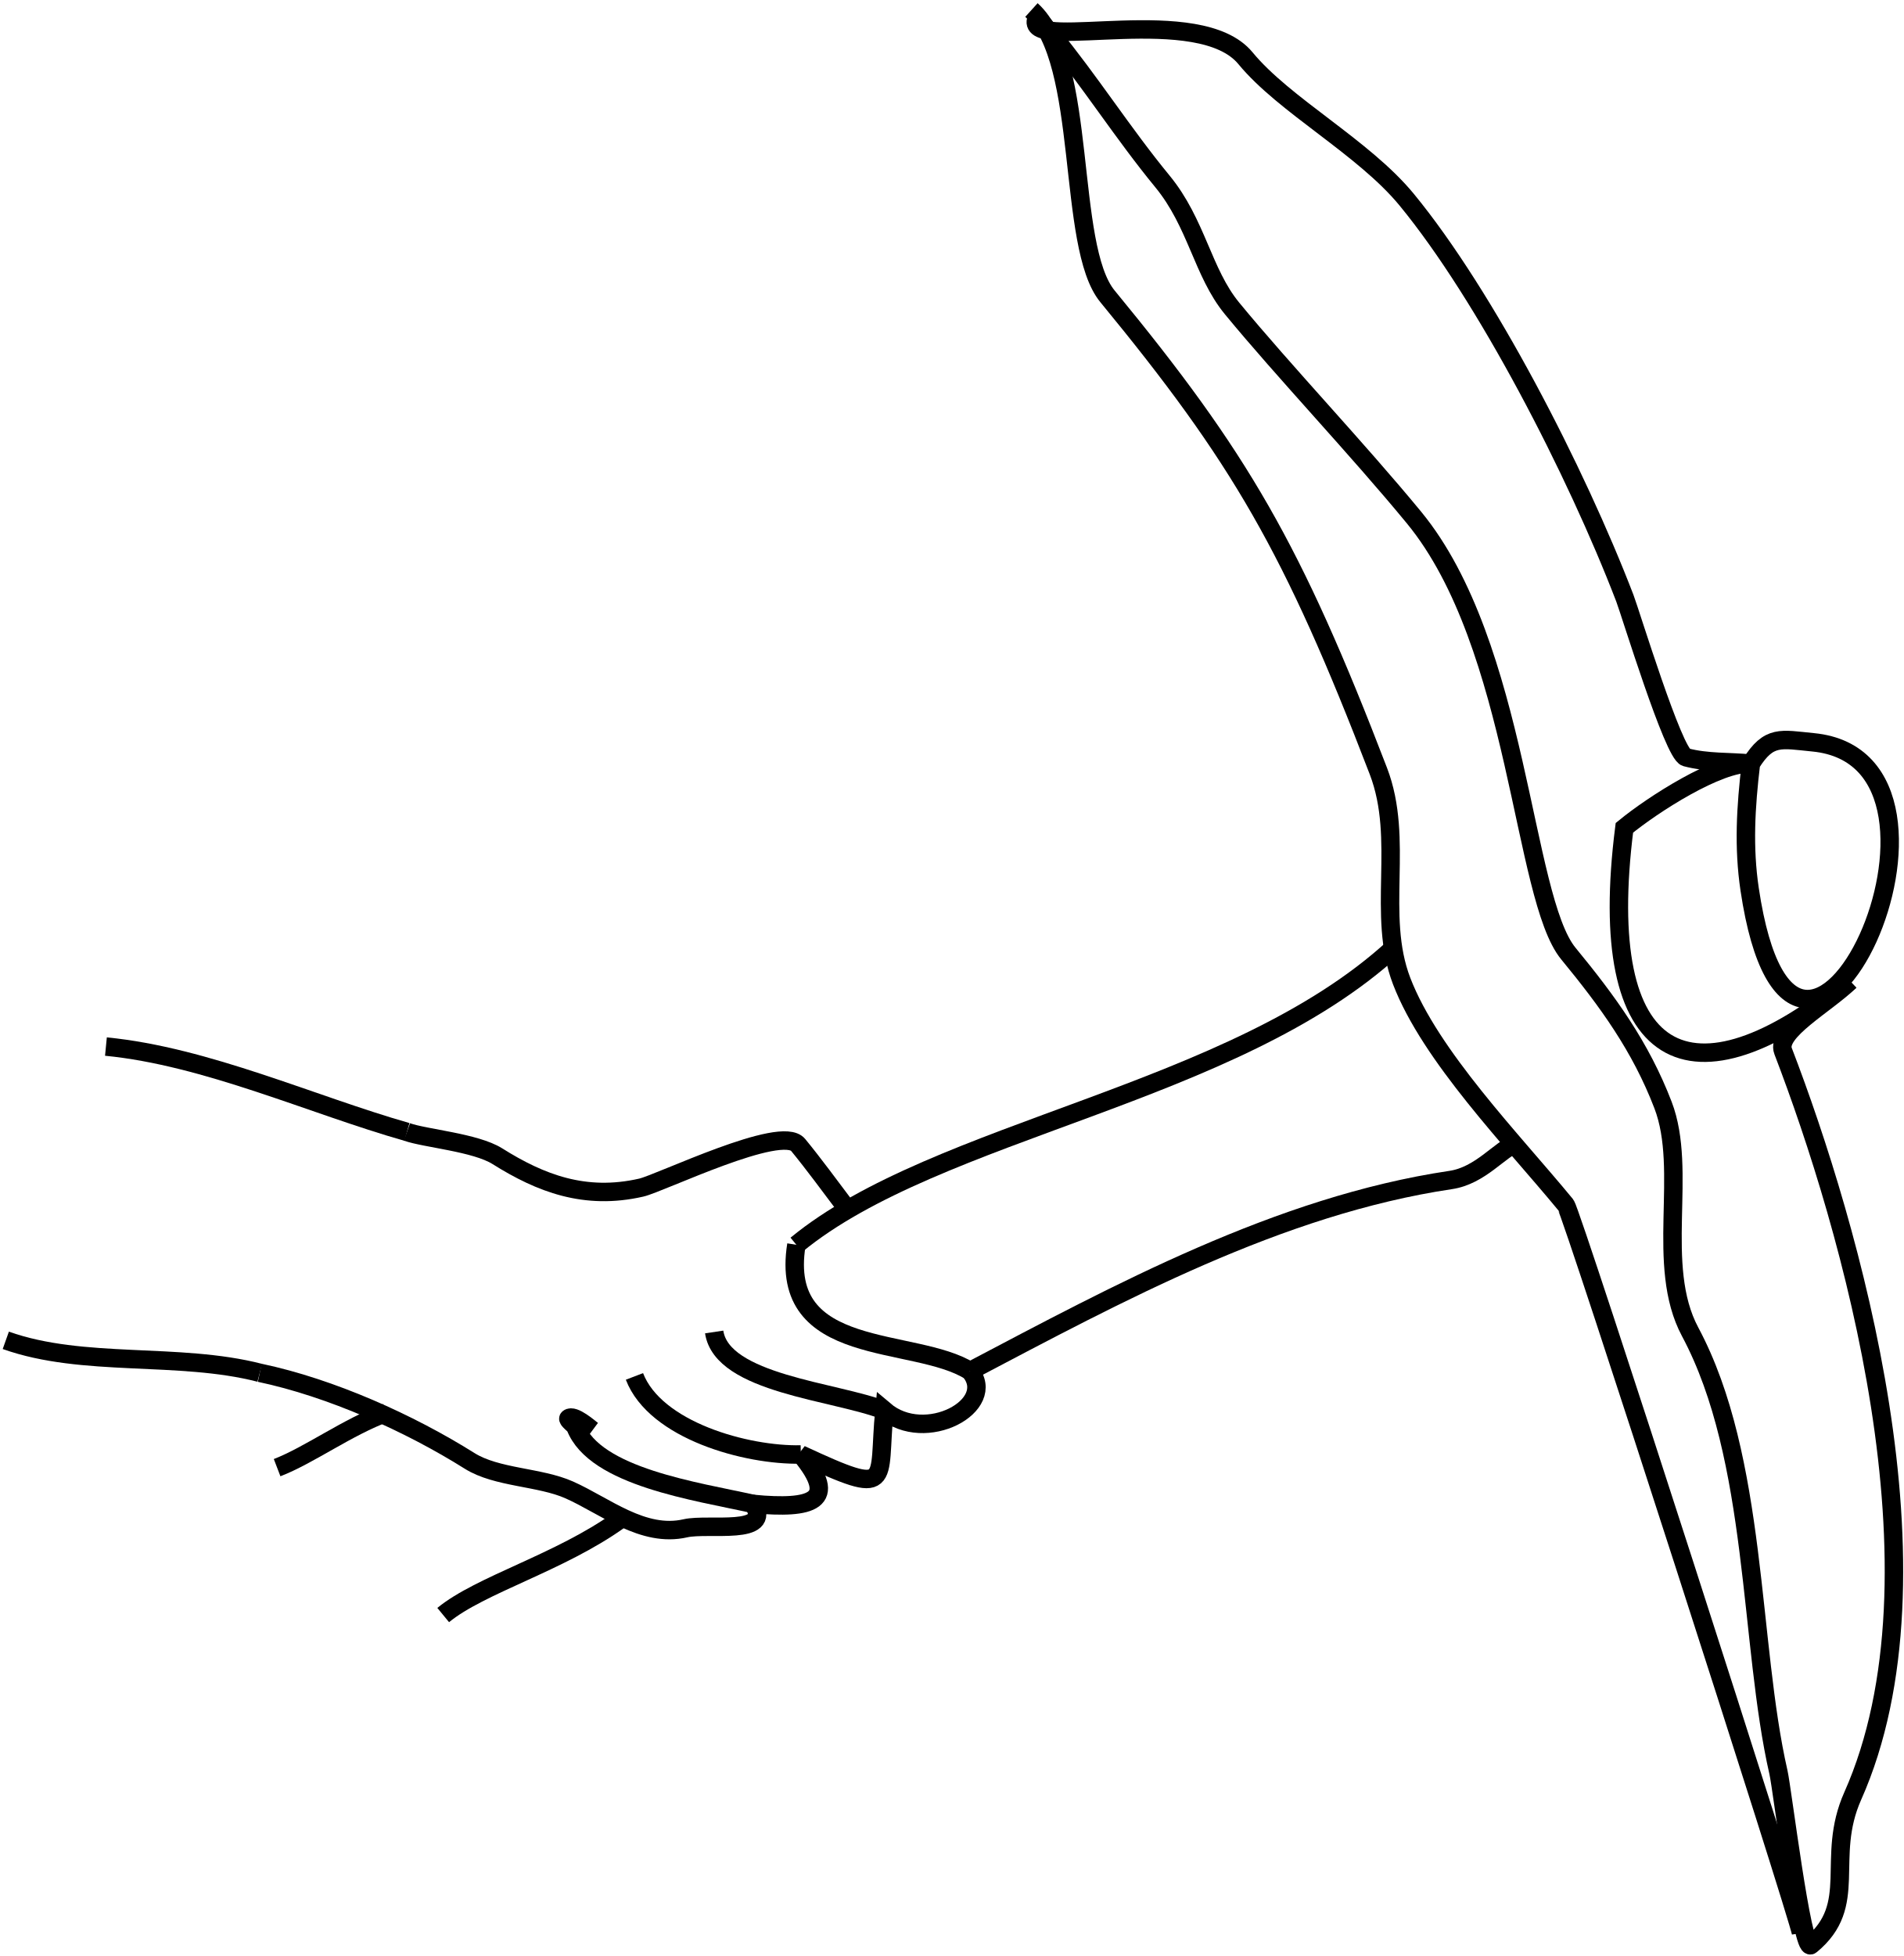
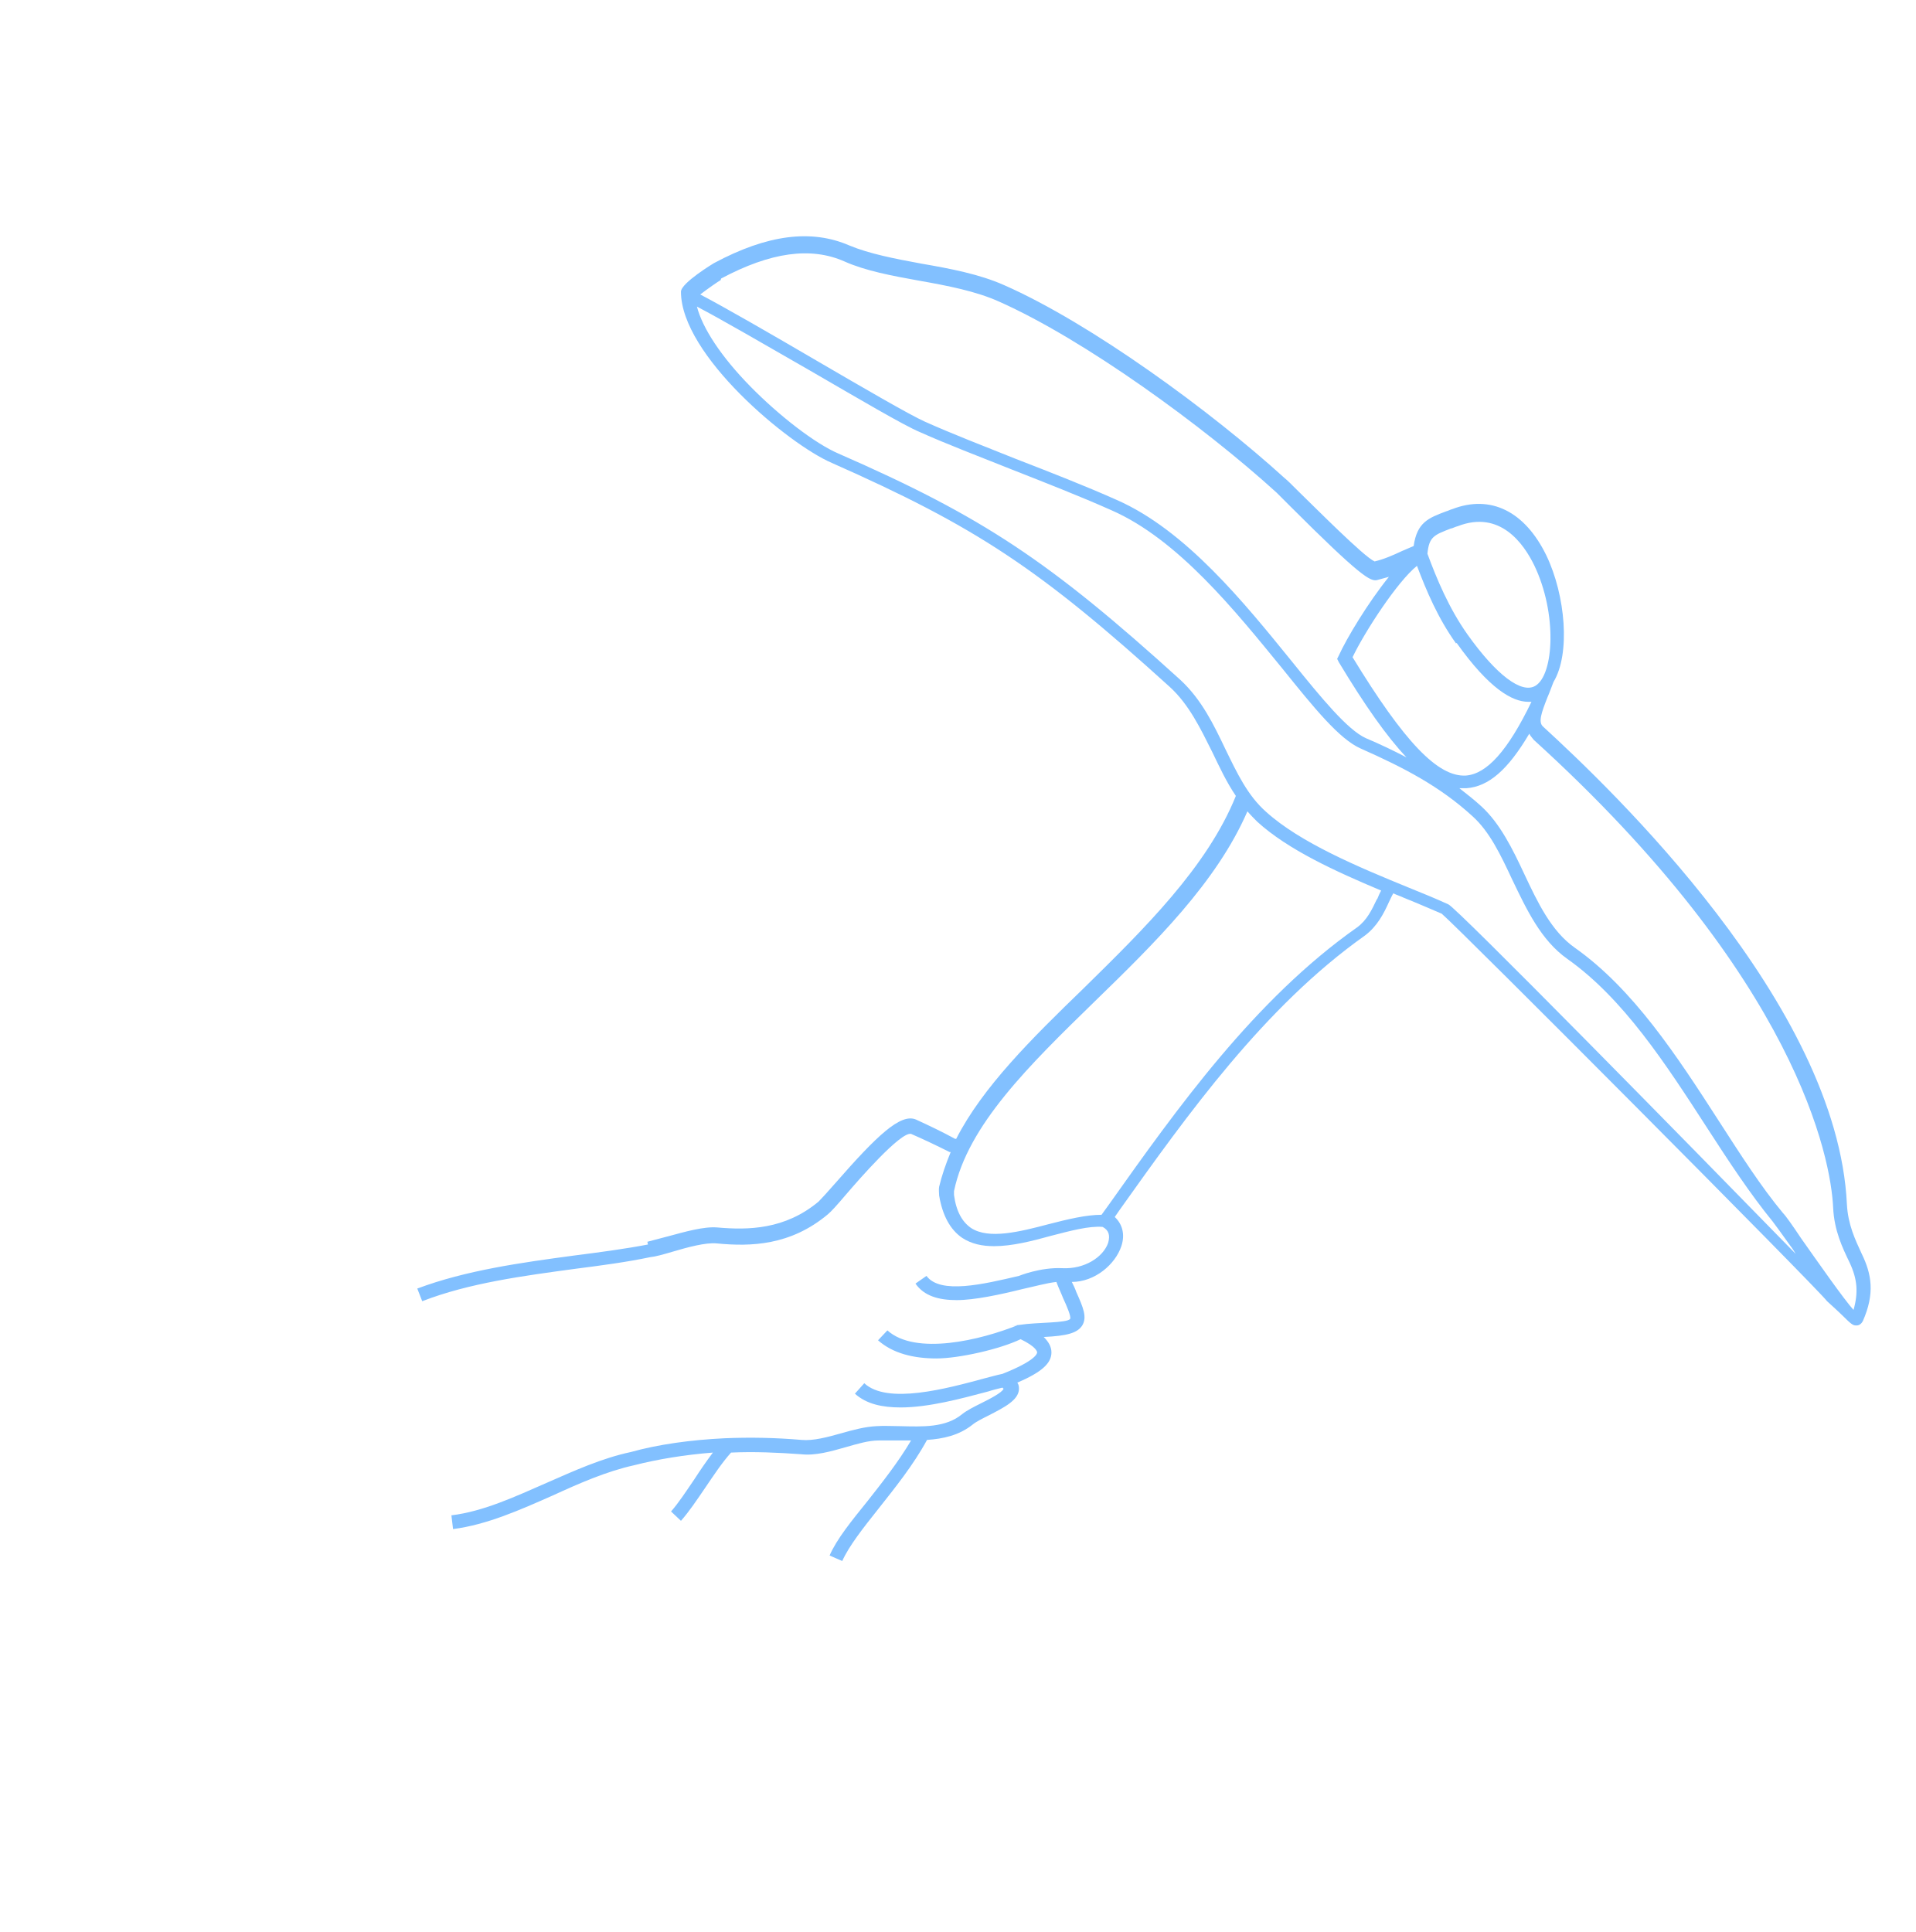
- <svg xmlns="http://www.w3.org/2000/svg" width="258" height="265" viewBox="0 0 258 265" fill="none">
-   <path d="M237.262 103.452C236.555 109.367 236.246 114.831 237.086 120.474C243.315 162.27 270.764 103.01 245.693 100.569C241.288 100.14 239.713 99.548 237.262 103.452Z" stroke="black" stroke-width="2.5" />
-   <path d="M237.261 103.453C232.861 103.253 223.922 109.023 220.113 112.155C216.037 144.246 229.094 150.675 250.693 132.912" stroke="black" stroke-width="2.5" />
-   <path d="M237.262 103.452C234.326 103.167 231.303 103.359 228.454 102.595C226.768 102.142 220.926 82.992 220.179 81.046C213.552 63.789 201.307 40.05 190.613 27.051C184.755 19.93 174.046 14.3 168.769 7.886C162.534 0.307 139.972 6.859 140.358 2.898C140.444 2.016 141.854 3.895 142.417 4.58C147.612 10.894 152.175 18.081 157.512 24.57C162.168 30.229 162.955 36.93 166.95 41.786C173.927 50.267 184.012 60.885 191.606 70.116C205.859 87.441 206.28 121.603 212.527 129.195C217.873 135.694 222.31 141.792 225.348 149.705C228.78 158.643 224.201 171.416 229.024 180.436C238.223 197.641 236.988 222.605 240.994 240.127C241.515 242.41 244.195 264.498 245.384 263.52C252.024 258.058 247.286 251.795 251.055 243.329C264.465 213.209 250.671 165.97 241.619 142.399C240.605 139.758 247.407 136.107 250.694 132.911" stroke="black" stroke-width="2.5" />
-   <path d="M139.767 1.358C147.465 8.321 144.447 33.311 150.068 40.143C168.019 61.964 175.148 74.177 186.778 104.464C190.359 113.79 186.478 123.921 189.935 132.923C193.84 143.094 204.967 154.479 212.174 163.239C212.981 164.219 243.716 259.611 244.058 261.909" stroke="black" stroke-width="2.5" />
-   <path d="M188.896 128.377C167.114 148.383 127.002 152.95 107.916 168.647" stroke="black" stroke-width="2.5" />
-   <path d="M107.916 168.646C105.433 184.177 123.874 181.002 131.442 185.753" stroke="black" stroke-width="2.5" />
-   <path d="M114.658 163.602C112.505 160.744 110.189 157.59 108.15 155.111C105.852 152.318 89.514 160.299 86.891 160.899C79.273 162.639 73.243 160.315 67.396 156.643C64.426 154.779 57.612 154.234 55.142 153.355" stroke="black" stroke-width="2.5" />
-   <path d="M35.199 185.987C44.865 188.027 55.472 192.795 63.639 197.923C67.308 200.226 73.127 200.071 77.14 201.856C82.023 204.03 87.124 208.369 92.875 207.055C96.013 206.338 104.755 208.123 102.103 203.763C109.973 204.474 113.795 203.467 108.519 197.054C121.175 202.922 118.869 201.066 119.841 191.084C125.388 195.803 135.313 190.401 131.442 185.754" stroke="black" stroke-width="2.5" />
-   <path d="M119.841 191.084C113.24 188.472 97.826 187.507 96.775 180.457" stroke="black" stroke-width="2.5" />
-   <path d="M108.519 197.053C101.163 197.216 88.787 193.808 85.972 186.477" stroke="black" stroke-width="2.5" />
-   <path d="M102.102 203.763C94.455 202.045 80.597 200.127 77.973 193.294C77.893 193.086 76.836 192.32 77.036 192.155C77.737 191.578 79.898 193.495 80.283 193.781" stroke="black" stroke-width="2.5" />
-   <path d="M131.442 185.753C151.408 175.257 173.308 163.334 196.573 159.868C200.625 159.265 203.155 155.752 205.585 154.819" stroke="black" stroke-width="2.5" />
-   <path d="M83.908 205.943C75.845 211.719 65.064 214.689 60.056 218.808" stroke="black" stroke-width="2.5" />
-   <path d="M52.353 191.389C47.089 193.329 41.867 197.181 37.55 198.838" stroke="black" stroke-width="2.5" />
-   <path d="M35.199 185.987C24.194 183.154 11.292 185.329 0.786 181.589" stroke="black" stroke-width="2.5" />
-   <path d="M55.143 153.355C42.306 149.7 27.955 143.113 14.355 141.789" stroke="black" stroke-width="2.5" />
+ <svg xmlns="http://www.w3.org/2000/svg" id="Layer_1" data-name="Layer 1" version="1.1" viewBox="0 0 348 351">
+   <defs>
+     <style>
+       .cls-1 {
+         fill: #82c0ff;
+         stroke-width: 0px;
+       }
+     </style>
+   </defs>
+   <path class="cls-1" d="M117.7,226.1c-4.2.8-8.7,1.4-13.4,2-9.7,1.3-19.7,2.7-28.5,6l.9,2.3c8.5-3.3,18.3-4.6,27.9-5.9,4.7-.6,9.2-1.2,13.5-2.1h0c1-.1,2.4-.5,4.1-1,2.7-.8,6-1.7,8-1.5,6.2.6,13.4.4,20.2-5.3.6-.5,1.6-1.6,3.3-3.6,2.4-2.8,9.9-11.4,11.8-11,2.3,1,4.6,2.1,7,3.3h.2c-.9,2.2-1.6,4.2-2.1,6.3-.1.5,0,1.2,0,1.6.6,3.6,2,6.2,4.2,7.7,1.7,1.1,3.6,1.5,5.8,1.5,3.2,0,6.8-.9,10.4-1.9,3.5-.9,6.8-1.8,9.3-1.6,1.1.6,1.4,1.5,1,2.9-.9,2.6-4.3,4.8-8.3,4.6s-7.9,1.4-7.9,1.4c-6.4,1.5-14.3,3.4-16.8,0l-2,1.4c1.6,2.3,4.3,3,7.5,3s7.9-1,11.9-2c2.3-.5,4.4-1.1,6.2-1.3.4,1.1.9,2.1,1.2,2.9.7,1.5,1.5,3.4,1.3,3.8-.5.8-6,.6-9.2,1.1s-.2,0-.2,0c-6.9,2.8-18.7,5.6-23.8,1l-1.7,1.8c2.7,2.4,6.5,3.3,10.6,3.3s11.6-1.7,15.3-3.5c2.9,1.4,3,2.3,3,2.4,0,.3-.5,1.6-6.3,3.9-1,.2-2,.5-3.2.8-7,1.9-17.7,4.8-21.9.9l-1.7,1.9c2.1,1.9,5,2.5,8.3,2.5,5.1,0,11-1.6,15.9-2.9.9-.3,1.8-.5,2.6-.7.1.1.2.2.2.2-.2.7-2.8,2-4,2.6-1.4.7-2.6,1.3-3.5,2-3,2.5-7.2,2.3-11.3,2.2-1.4,0-2.9-.1-4.3,0-2.1.1-4.3.7-6.4,1.3-2.5.7-5.1,1.4-7.2,1.2-4.6-.4-9.3-.5-14-.3h0s0,0,0,0c-6.1.3-12,1.1-17,2.5h0c-5.2,1.1-10.3,3.4-15.3,5.6-5.7,2.5-11.5,5.2-17.3,5.9l.3,2.5c6.2-.8,12.2-3.5,18.1-6.1,4.8-2.2,9.8-4.4,14.8-5.5h0c4.3-1.1,9.2-1.9,14.3-2.3-1.2,1.6-2.3,3.2-3.4,4.9-1.5,2.2-2.8,4.2-4.2,5.8l1.8,1.7c1.5-1.7,2.9-3.8,4.4-6,1.5-2.2,3-4.5,4.7-6.4,4.2-.2,8.5,0,12.7.3,2.6.3,5.4-.5,8.2-1.3,2.1-.6,4.1-1.2,5.9-1.2,1.3,0,2.7,0,4.1,0,.6,0,1.2,0,1.8,0-2.3,3.9-5.3,7.7-7.9,11-2.9,3.6-5.6,6.9-6.9,9.9l2.3,1c1.2-2.7,3.8-6,6.5-9.4,3-3.8,6.4-8,8.9-12.6,2.9-.2,5.8-.8,8.3-2.8.6-.5,1.8-1.1,3-1.7,2.7-1.4,5.3-2.7,5.4-4.7,0-.4,0-.8-.3-1.2,4.4-1.9,6.2-3.5,6.2-5.5,0-1.1-.6-2-1.4-2.8,4.2-.2,6.1-.7,7-2.1.9-1.5.2-3.2-1.1-6.1-.2-.6-.5-1.2-.8-1.8,4.2,0,7.9-3.2,9-6.5.7-2.1.2-4-1.2-5.3l.9-1.3c12.3-17.3,26.3-36.9,44.5-49.8,2.3-1.7,3.5-4.1,4.4-6.1.3-.6.5-1.1.8-1.6.6.3,1.3.5,1.9.8,2.5,1,4.8,2,6.9,2.9,3.2,2.7,68.2,68,70,70.4,0,0,2.2,2,2.9,2.7,1.4,1.4,1.8,1.7,2.3,1.7s.1,0,.2,0c.5,0,.9-.4,1.1-.8,2.2-5,1.6-8.5-.2-12.2-1.2-2.6-2.5-5.3-2.7-9-1.7-36.4-43-75.6-55.2-86.8-.9-.8-.3-2.5.8-5.3.4-.9.7-1.8,1.1-2.8,3.1-5.1,2.2-15.7-1.3-23-3.9-8-10.1-11.1-17.1-8.4-.4.1-.7.3-1.1.4-3.2,1.2-5.3,2-5.9,6.3-.7.3-1.4.6-2.1.9-1.7.8-3.3,1.5-5,1.9-2-.9-10.8-9.8-13.8-12.7-1.3-1.3-2.1-2.1-2.5-2.4-13.4-12.2-35.3-28.2-51-35.1-4.5-2-9.8-3-15-3.9-4.9-.9-9.5-1.8-13.1-3.3-6.9-3-14.9-2-24.6,3.2,0,0-6,3.6-6,5.2,0,11.5,19.5,27.7,27.4,31.1,26.2,11.6,37.7,19.2,61.4,40.7,3.5,3.2,5.6,7.6,7.7,11.8,1.3,2.7,2.6,5.5,4.3,8-5.2,12.9-16.6,24.1-27.7,35-9.4,9.1-18.3,17.9-23.1,27.3h-.2c-2.4-1.3-4.7-2.4-7.1-3.5-2.8-1.2-7.1,2.9-14.7,11.6-1.3,1.5-2.6,2.9-3,3.3-6.1,5.1-12.8,5.2-18.4,4.7-2.5-.2-5.9.8-8.9,1.6l-3.8,1ZM263.7,96c.3-.1.7-.3,1.1-.4,7.7-3,12,3.2,13.9,7.1,4.2,8.7,3.6,19.9.2,21.9-2.5,1.5-7.1-2-12.3-9.3-3.4-4.8-5.6-10.1-7.3-14.7.3-3.1,1.2-3.4,4.3-4.6ZM264.6,116.8c5.9,8.3,10.1,10.7,13,10.7s.4,0,.6,0c-4.3,8.9-8.1,13.1-11.9,13.4-5.1.3-11.2-6.1-20.6-21.5,2.2-4.6,8.1-13.7,11.7-16.6,1.7,4.5,3.8,9.5,7.1,14.1ZM131,50.6c9-4.8,16.3-5.8,22.4-3.1,3.8,1.7,8.6,2.6,13.6,3.5,5.1.9,10.3,1.9,14.5,3.8,15.5,6.9,37.1,22.6,50.4,34.7.3.3,1.2,1.2,2.4,2.4,12.9,12.9,14.6,13.7,15.8,13.5.7-.2,1.5-.4,2.2-.6-3.8,4.7-7.7,11.2-9.1,14.3l-.3.6.3.6c4.7,7.8,8.7,13.5,12.3,17.3-2.3-1.2-4.8-2.4-7.4-3.5-3.3-1.5-8-7.2-13.4-13.9-8.6-10.6-19.3-23.9-31.9-29.4-5.6-2.5-12-5-18.2-7.4-6-2.4-11.7-4.6-16.6-6.8-2.7-1.2-11.3-6.2-19.7-11.1-8.2-4.8-16.7-9.7-21.1-12,1.3-1,3.3-2.4,3.7-2.6ZM200.6,221.9h0s0,0,0,0h0ZM250.1,163.4c-.9,1.9-1.8,3.8-3.6,5.1-18.6,13.1-32.7,32.9-45.1,50.4l-1.3,1.8c-2.8,0-6.1.8-9.6,1.7-5.3,1.4-10.9,2.8-14.1.7-1.6-1.1-2.7-3-3.1-6,0-.2,0-.5,0-.7,2.5-12,13.7-22.9,25.6-34.5,10.9-10.6,22.1-21.6,27.7-34.5.6.7,1.2,1.3,1.8,1.9,5.6,5.1,14.2,9,22.5,12.5-.3.5-.5,1-.7,1.5ZM263.1,164.3c-2.2-1-4.6-2-7.1-3-9.3-3.8-19.8-8.2-26-13.8-3.4-3-5.3-7.1-7.4-11.4-2.1-4.4-4.3-9-8.2-12.6-23.7-21.5-35.8-29.6-62.1-41.1-4.2-1.8-10.7-6.8-16-12.2-5.3-5.4-8.7-10.6-9.7-14.5,4.4,2.3,12.5,7,20.5,11.6,8.8,5.1,17.1,10,20,11.2,4.9,2.2,10.7,4.4,16.7,6.8,6.1,2.4,12.5,4.9,18.1,7.4,12.1,5.3,22.5,18.3,31,28.7,5.8,7.2,10.4,12.9,14.3,14.6,7.9,3.5,14.4,6.9,20.3,12.3,3.1,2.8,5.1,7,7.2,11.5,2.6,5.4,5.2,11,10,14.4,10.2,7.2,17.9,19.1,25.4,30.7,4,6.2,7.9,12.1,11.9,17,.4.5,1.7,2.3,3.2,4.4.4.5.7,1,1,1.5-19.9-20.4-61.7-63-63.1-63.5ZM336.8,238.1c-1.9-2.1-6.7-9-9.6-13.1-1.6-2.4-2.8-4.1-3.3-4.6-4-4.8-7.7-10.6-11.7-16.8-7.6-11.8-15.5-23.9-26.1-31.4-4.3-3-6.8-8.3-9.2-13.4-2.1-4.5-4.4-9.2-7.8-12.3-1.3-1.2-2.6-2.2-4-3.3.3,0,.5,0,.8,0s.3,0,.5,0c4-.3,7.5-3.3,11.4-9.9.2.4.5.7.8,1.1,47.9,43.5,54,76.1,54.4,85,.2,4.2,1.7,7.3,3,10,1.4,3,1.6,5.4.7,8.6Z" />
</svg>
